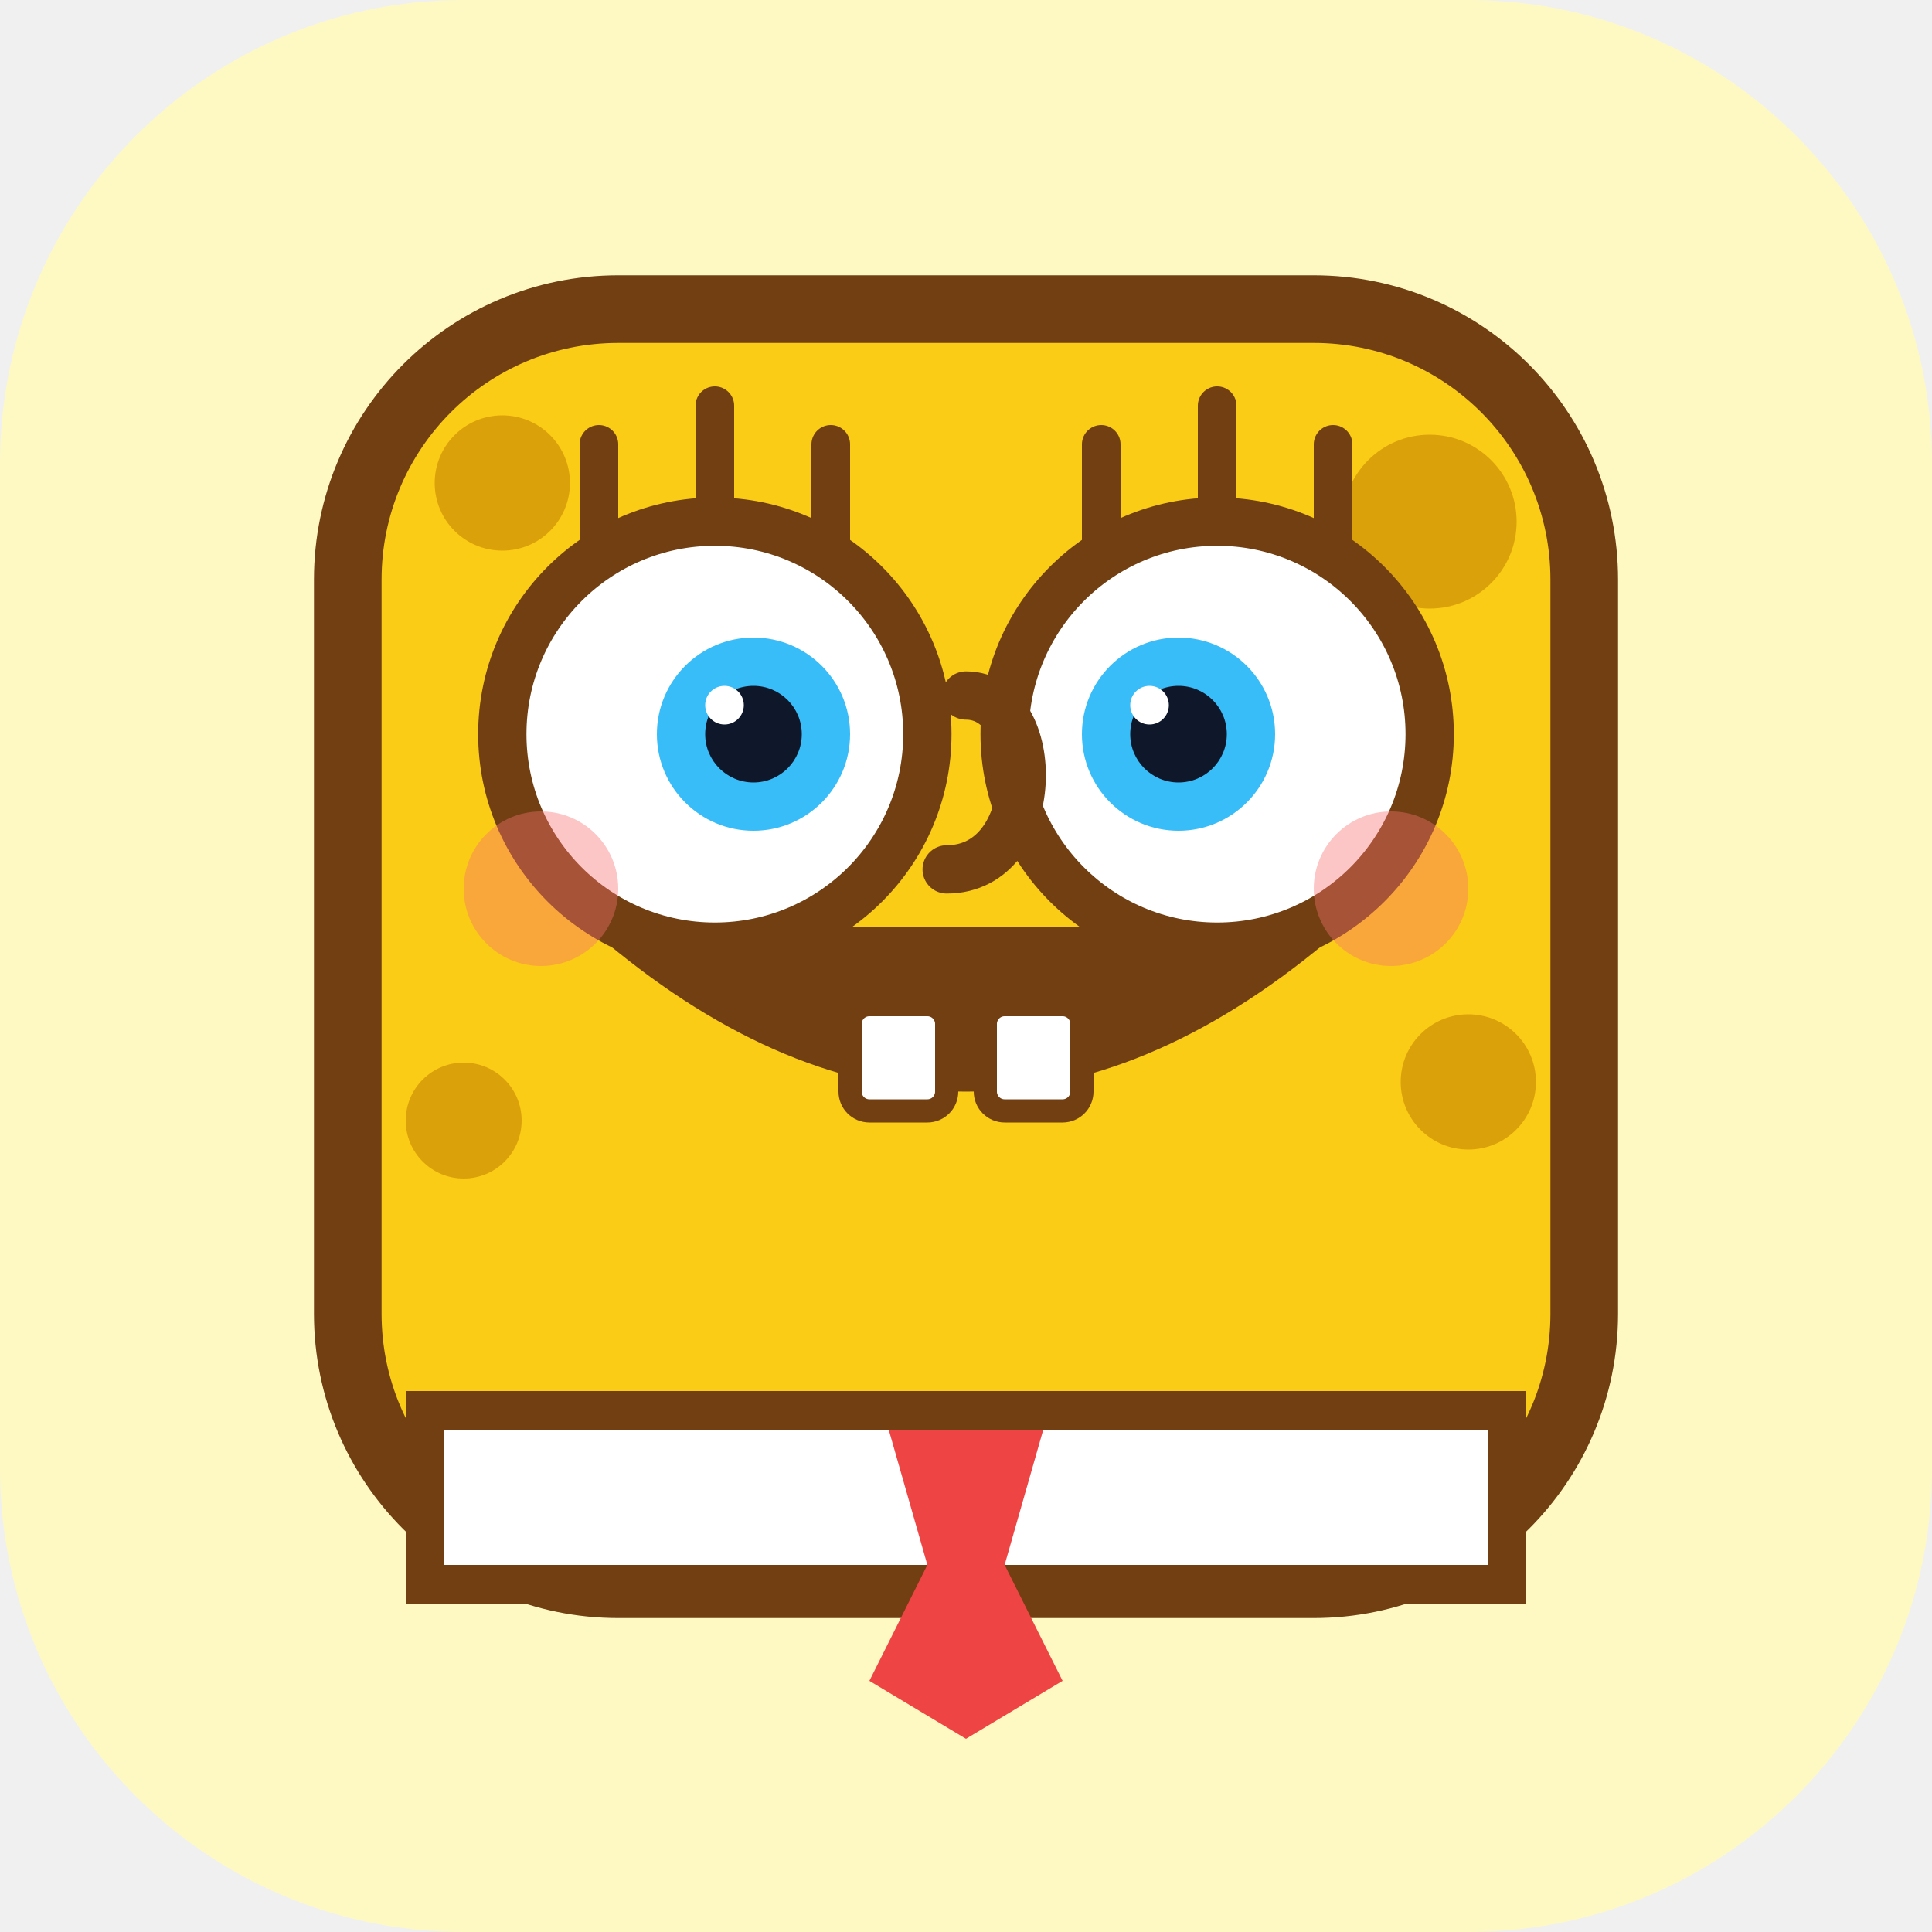
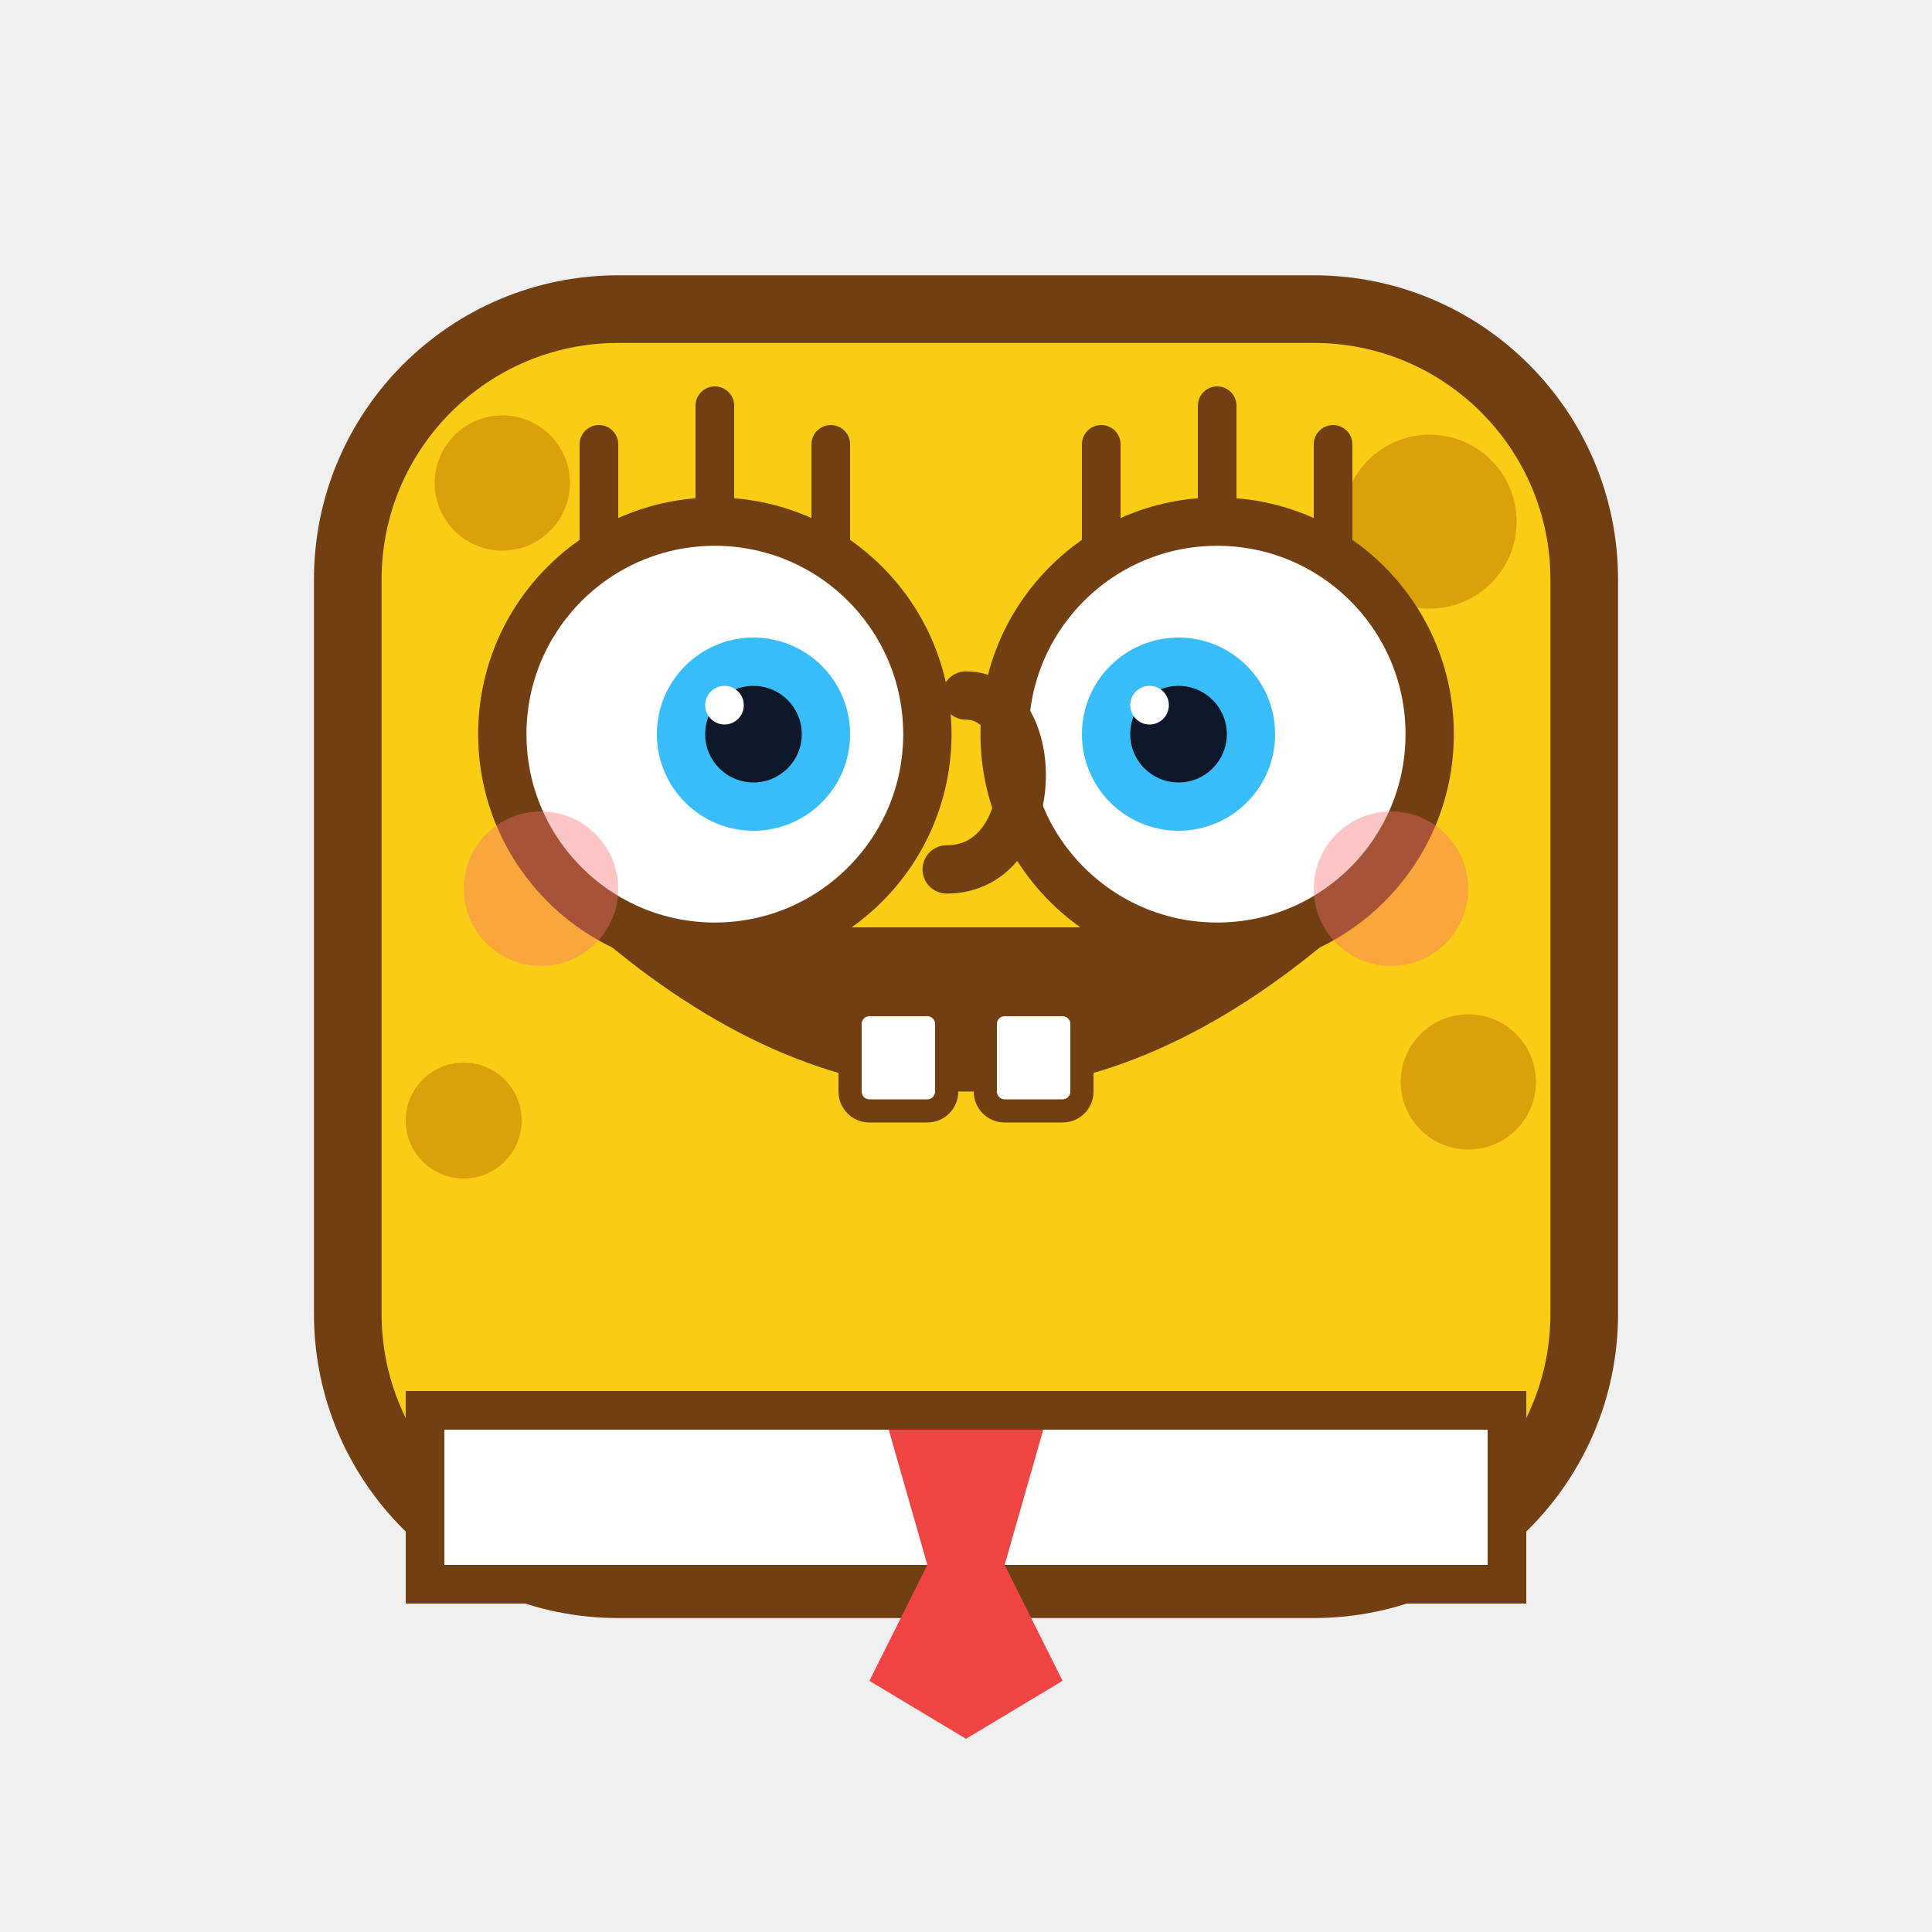
<svg xmlns="http://www.w3.org/2000/svg" viewBox="0 0 100 100" width="100%" height="100%">
-   <rect width="100" height="100" rx="24" fill="#FEF9C3" />
  <rect x="18" y="16" width="64" height="66" rx="14" fill="#FACC15" stroke="#713F12" stroke-width="3.5" />
  <circle cx="26" cy="25" r="3.5" fill="#CA8A04" opacity="0.65" />
  <circle cx="74" cy="27" r="4.5" fill="#CA8A04" opacity="0.65" />
  <circle cx="24" cy="58" r="3" fill="#CA8A04" opacity="0.65" />
  <circle cx="76" cy="56" r="3.5" fill="#CA8A04" opacity="0.65" />
  <line x1="31" y1="23" x2="31" y2="28" stroke="#713F12" stroke-width="2" stroke-linecap="round" />
  <line x1="37" y1="21" x2="37" y2="27" stroke="#713F12" stroke-width="2" stroke-linecap="round" />
  <line x1="43" y1="23" x2="43" y2="28" stroke="#713F12" stroke-width="2" stroke-linecap="round" />
  <line x1="57" y1="23" x2="57" y2="28" stroke="#713F12" stroke-width="2" stroke-linecap="round" />
  <line x1="63" y1="21" x2="63" y2="27" stroke="#713F12" stroke-width="2" stroke-linecap="round" />
  <line x1="69" y1="23" x2="69" y2="28" stroke="#713F12" stroke-width="2" stroke-linecap="round" />
  <circle cx="37" cy="38" r="11" fill="#FFFFFF" stroke="#713F12" stroke-width="2.5" />
  <circle cx="63" cy="38" r="11" fill="#FFFFFF" stroke="#713F12" stroke-width="2.5" />
  <circle cx="39" cy="38" r="5" fill="#38BDF8" />
  <circle cx="39" cy="38" r="2.5" fill="#0F172A" />
  <circle cx="37.5" cy="36.5" r="1" fill="#FFFFFF" />
  <circle cx="61" cy="38" r="5" fill="#38BDF8" />
  <circle cx="61" cy="38" r="2.5" fill="#0F172A" />
  <circle cx="59.5" cy="36.5" r="1" fill="#FFFFFF" />
  <path d="M 50 36 C 54 36 54 45 49 45" fill="none" stroke="#713F12" stroke-width="2.5" stroke-linecap="round" />
  <circle cx="28" cy="46" r="4" fill="#F87171" opacity="0.4" />
  <circle cx="72" cy="46" r="4" fill="#F87171" opacity="0.4" />
  <path d="M 32 48 Q 50 63 68 48" fill="#713F12" stroke="#713F12" stroke-width="2" />
  <rect x="44" y="52" width="5" height="5.5" rx="1" fill="#FFFFFF" stroke="#713F12" stroke-width="1.2" />
  <rect x="51" y="52" width="5" height="5.5" rx="1" fill="#FFFFFF" stroke="#713F12" stroke-width="1.2" />
  <rect x="22" y="73" width="56" height="9" fill="#FFFFFF" stroke="#713F12" stroke-width="2" />
  <polygon points="46,74 54,74 52,81 48,81" fill="#EF4444" />
  <polygon points="48,81 52,81 55,87 50,90 45,87" fill="#EF4444" />
</svg>
